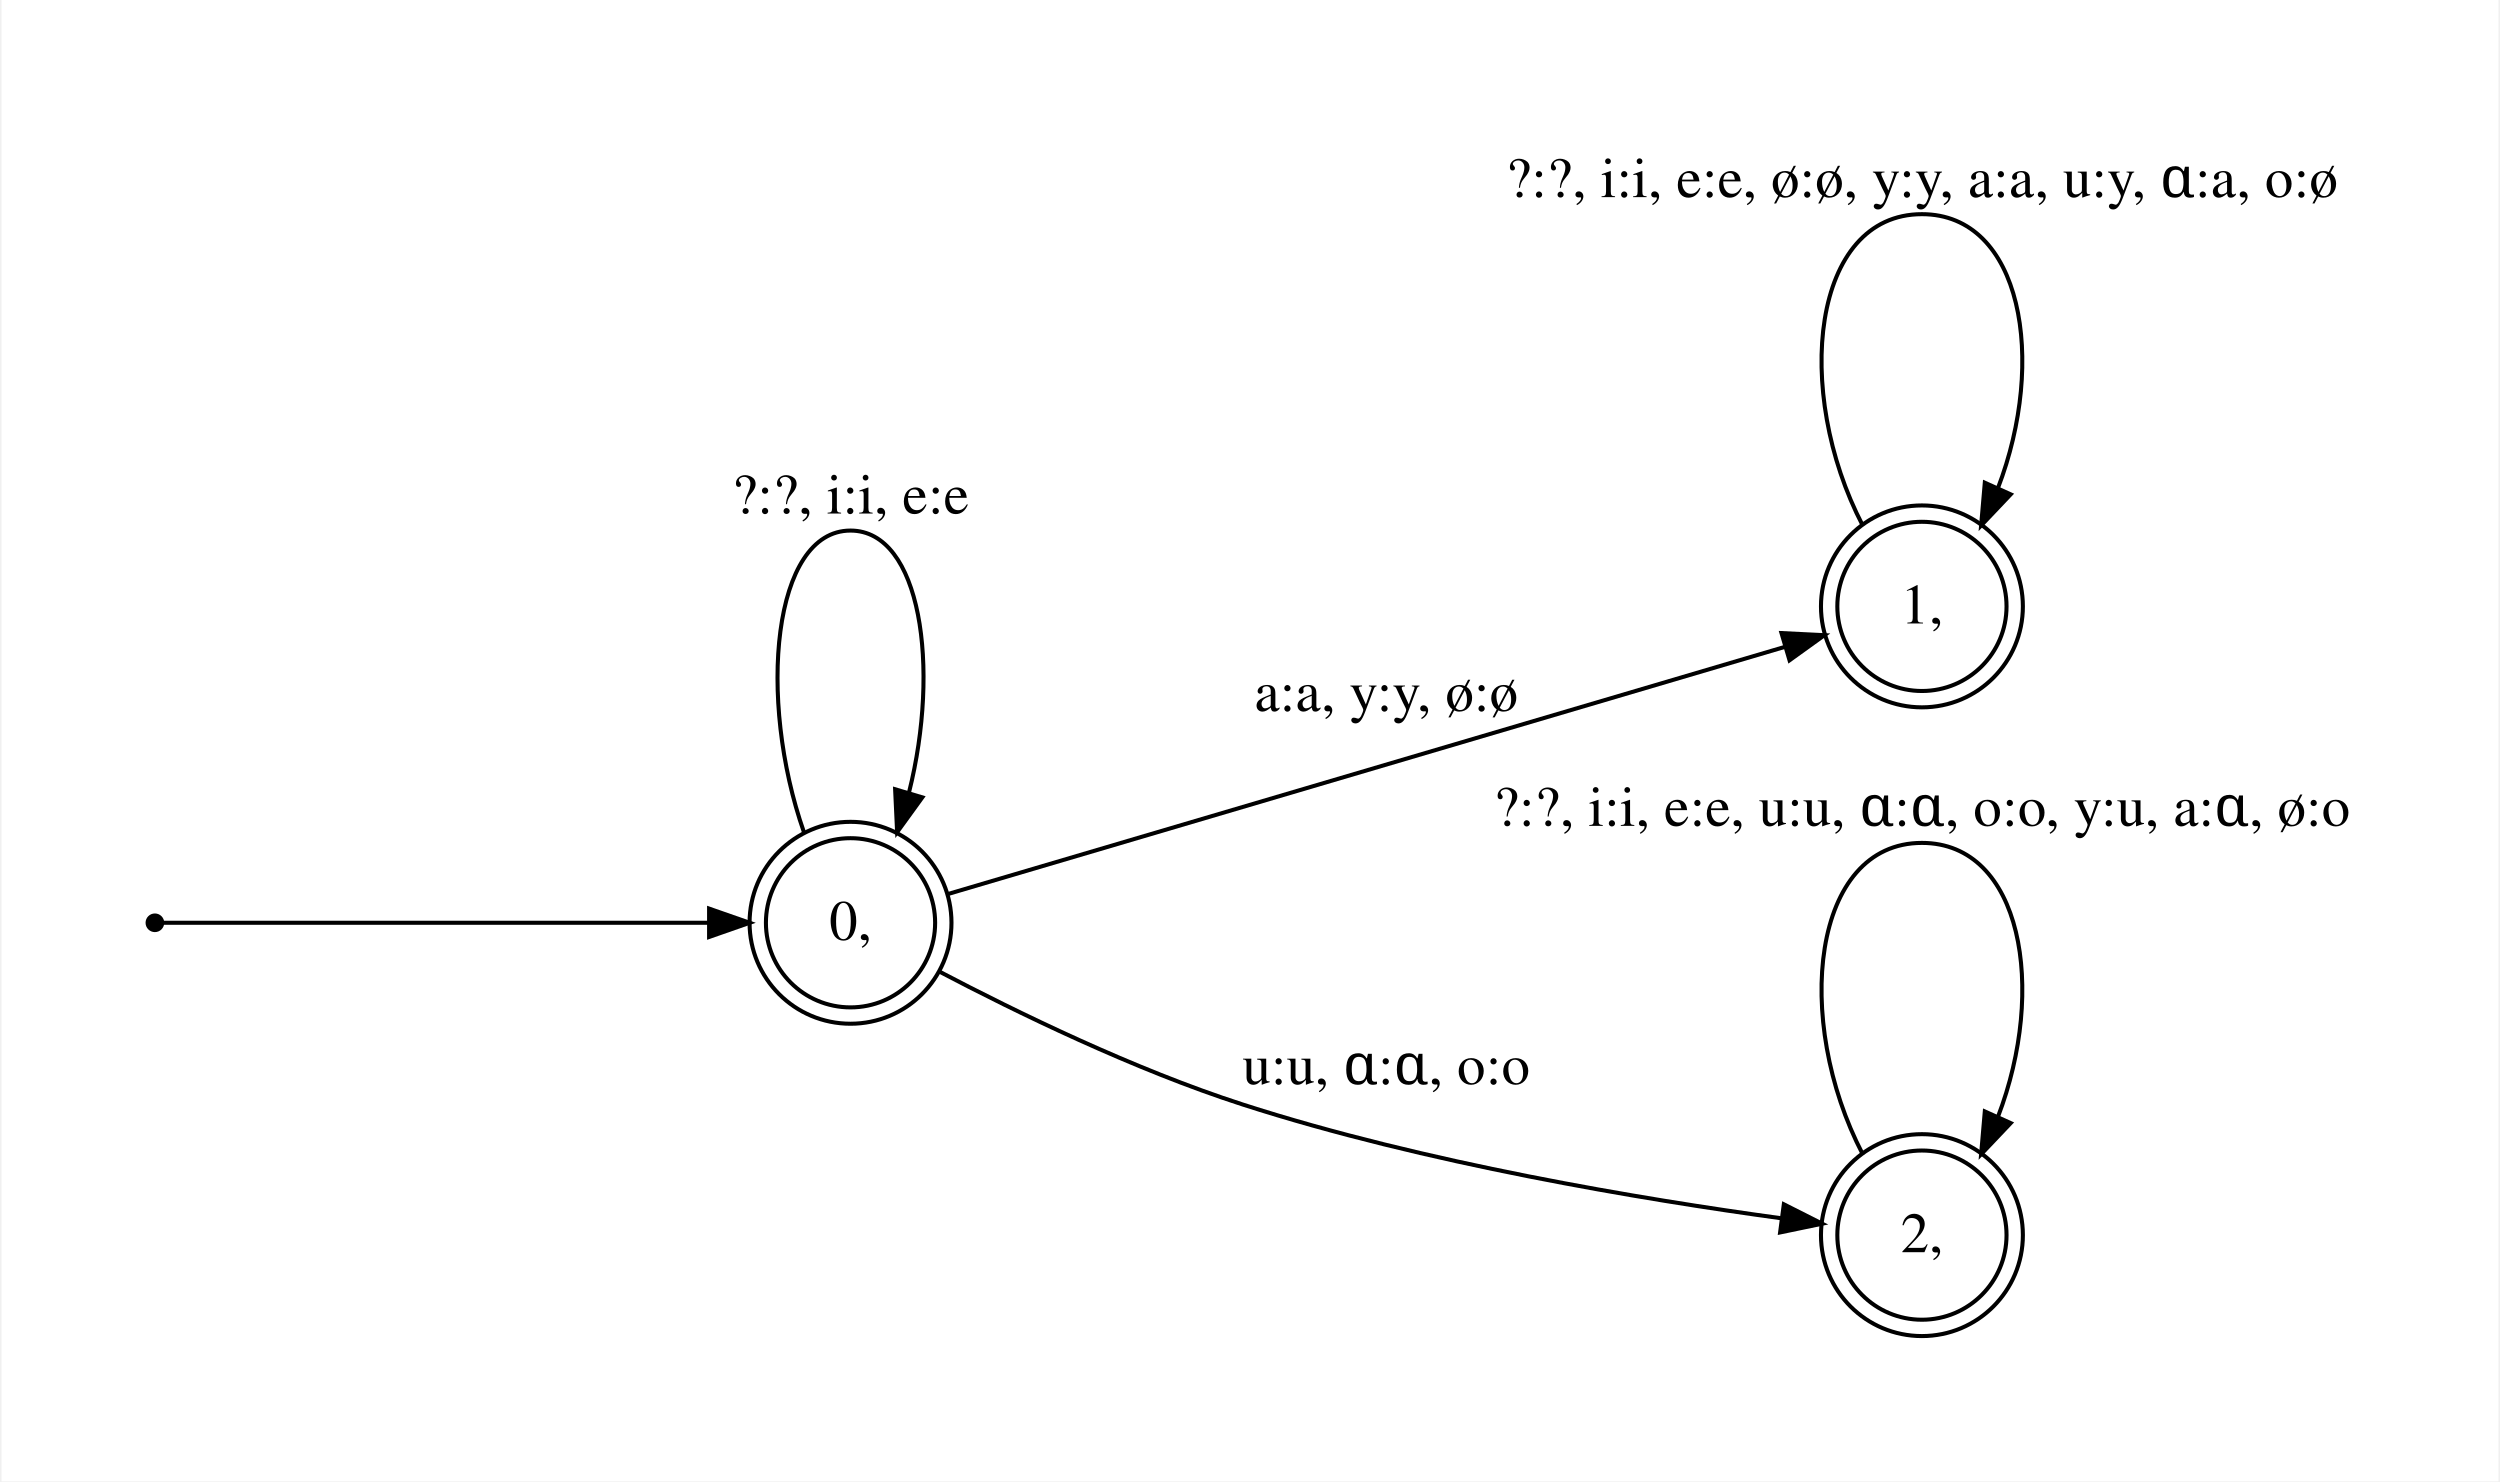
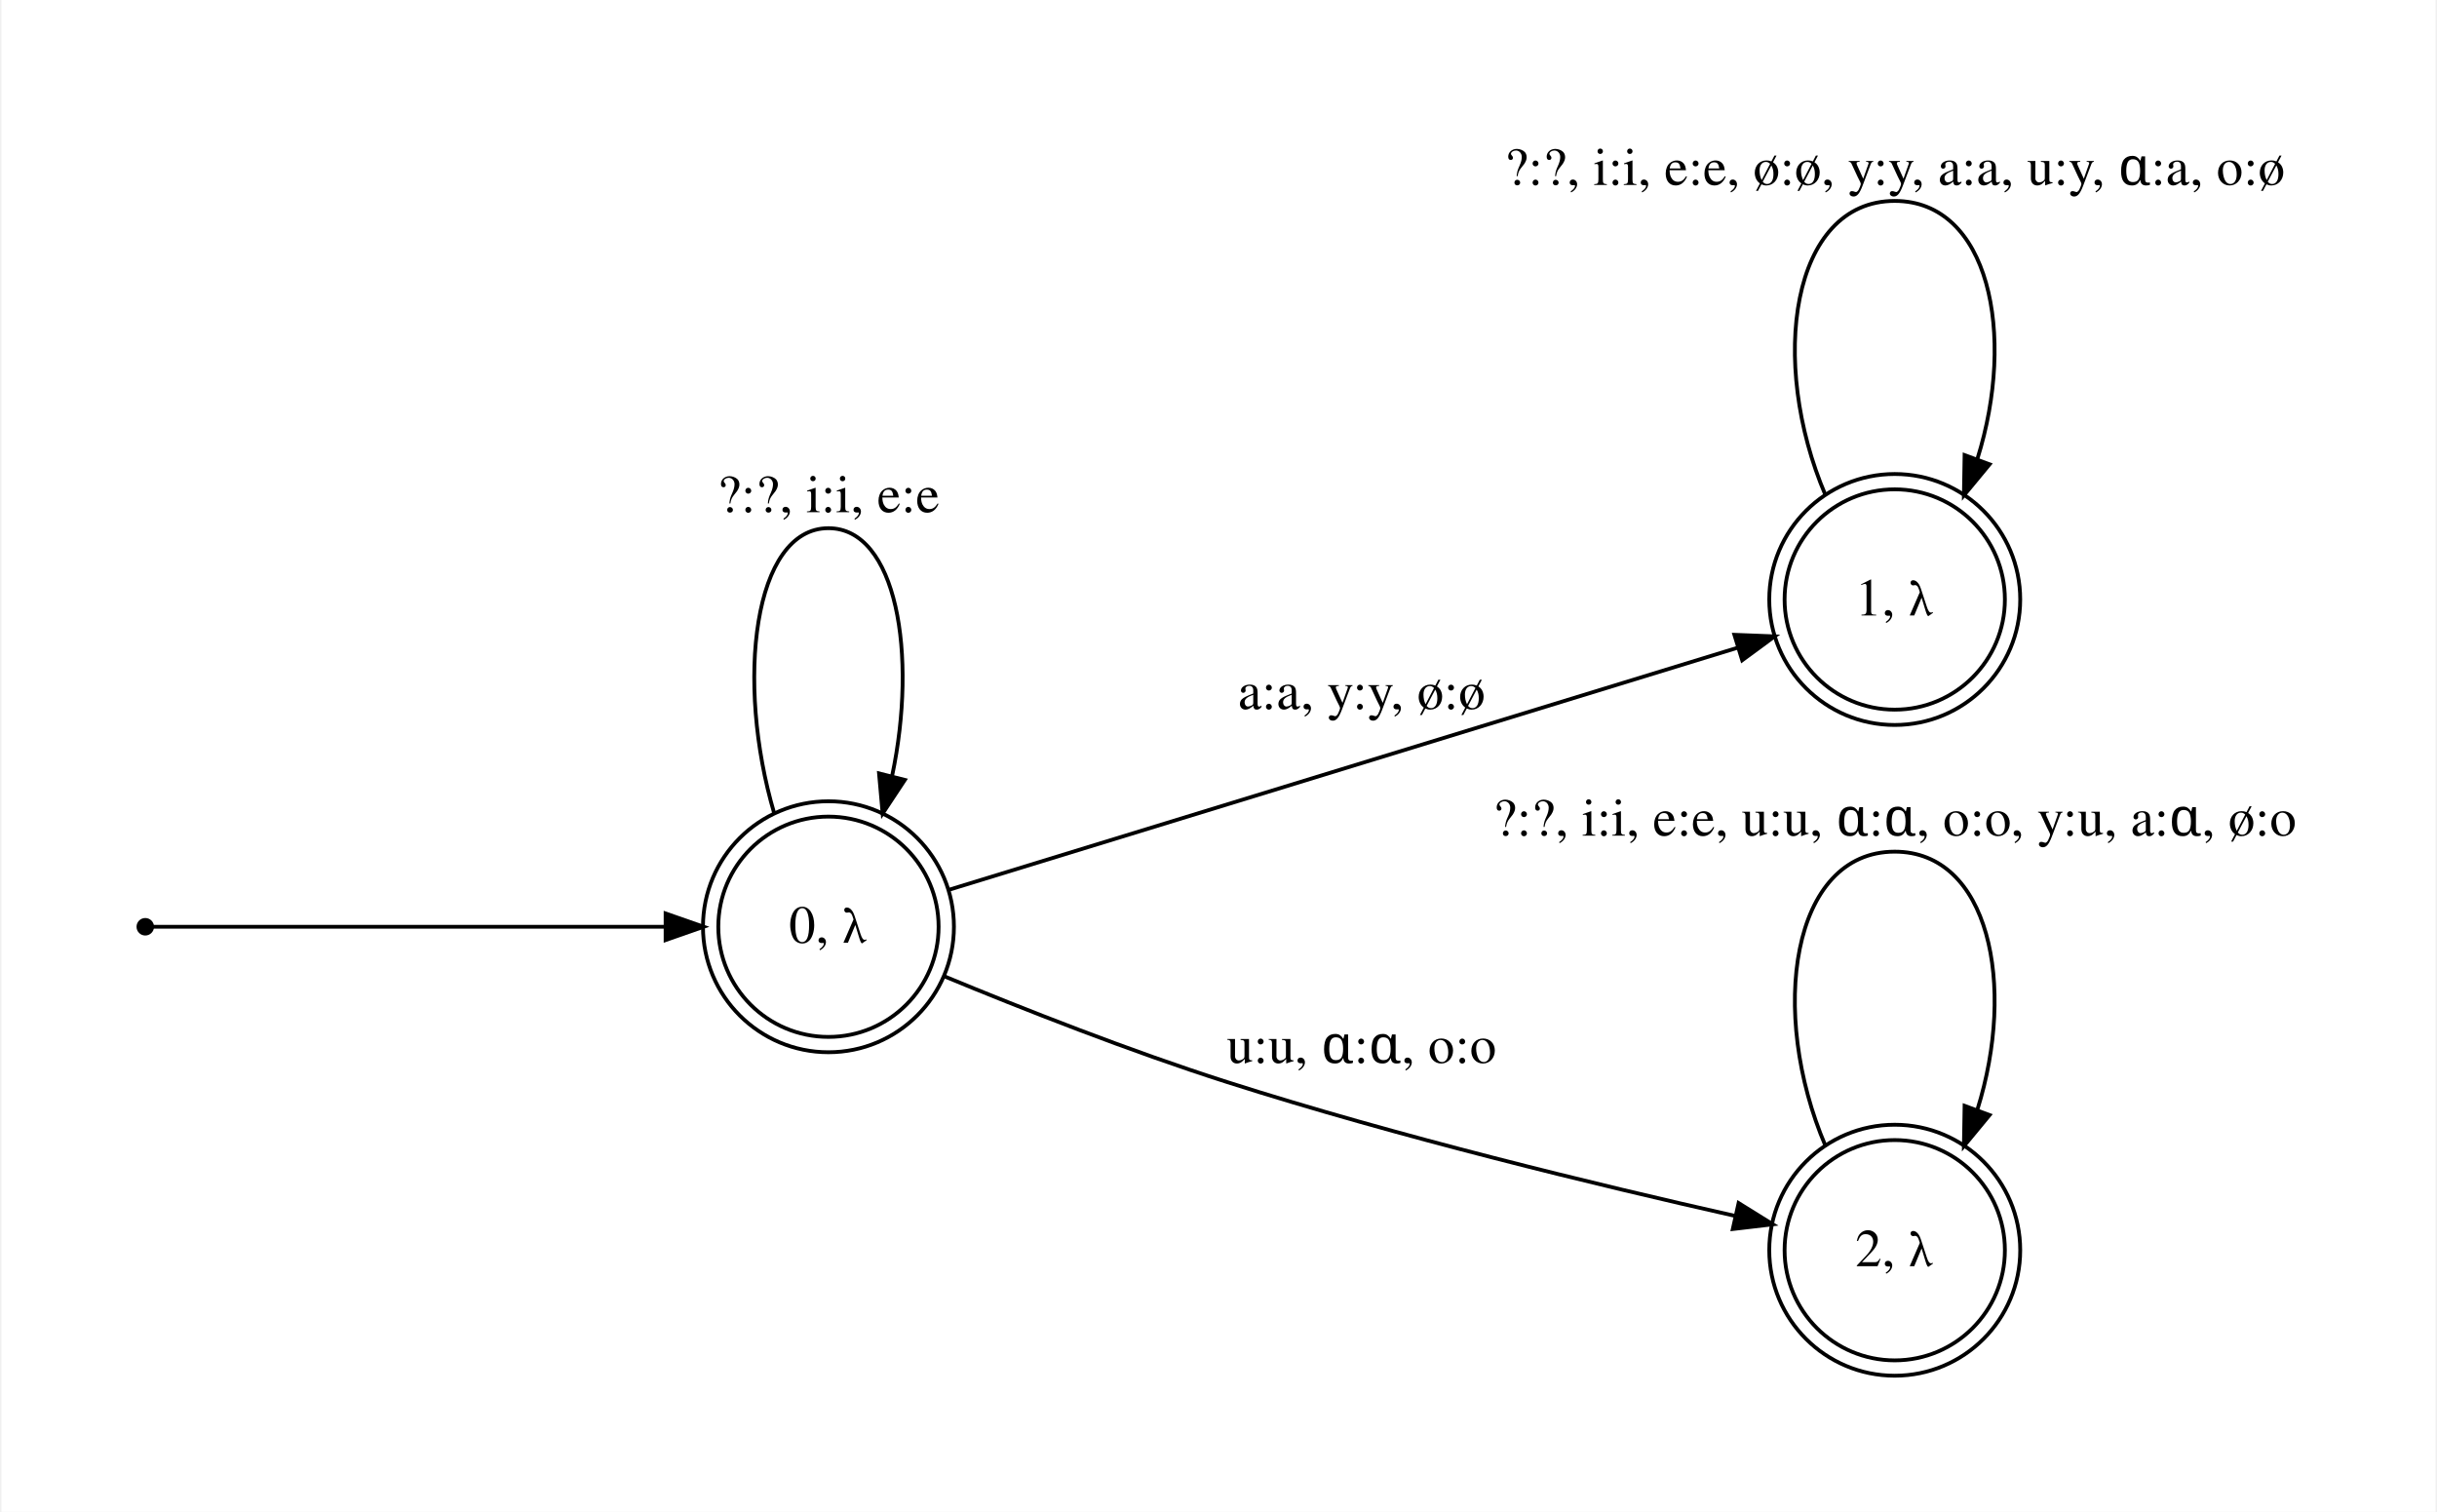
- <svg xmlns="http://www.w3.org/2000/svg" width="616pt" height="365pt" viewBox="0.00 0.00 615.55 365.19">
-   <g id="graph0" class="graph" transform="scale(1 1) rotate(0) translate(36 329.1869)">
-     <polygon fill="#ffffff" stroke="transparent" points="-36,36 -36,-329.187 579.555,-329.187 579.555,36 -36,36" />
+ <svg xmlns="http://www.w3.org/2000/svg" width="640pt" height="397pt" viewBox="0.00 0.00 639.68 397.27">
+   <g id="graph0" class="graph" transform="scale(1 1) rotate(0) translate(36 361.2734)">
+     <polygon fill="#ffffff" stroke="transparent" points="-36,36 -36,-361.273 603.685,-361.273 603.685,36 -36,36" />
    <g id="node1" class="node">
-       <ellipse fill="#000000" stroke="#000000" cx="1.8" cy="-101.694" rx="1.8" ry="1.8" />
+       <ellipse fill="#000000" stroke="#000000" cx="1.8" cy="-117.737" rx="1.8" ry="1.8" />
    </g>
    <g id="node2" class="node">
-       <ellipse fill="none" stroke="#000000" cx="173.293" cy="-101.694" rx="20.857" ry="20.857" />
-       <ellipse fill="none" stroke="#000000" cx="173.293" cy="-101.694" rx="24.888" ry="24.888" />
-       <text text-anchor="middle" x="173.293" y="-97.493" font-family="Times,serif" font-size="14.00" fill="#000000">0, </text>
+       <ellipse fill="none" stroke="#000000" cx="181.337" cy="-117.737" rx="28.946" ry="28.946" />
+       <ellipse fill="none" stroke="#000000" cx="181.337" cy="-117.737" rx="32.975" ry="32.975" />
+       <text text-anchor="middle" x="181.337" y="-113.537" font-family="Times,serif" font-size="14.00" fill="#000000">0, λ</text>
    </g>
    <g id="edge6" class="edge">
-       <path fill="none" stroke="#000000" d="M3.726,-101.694C16.733,-101.694 92.597,-101.694 138.331,-101.694" />
-       <polygon fill="#000000" stroke="#000000" points="138.426,-105.194 148.426,-101.694 138.425,-98.194 138.426,-105.194" />
+       <path fill="none" stroke="#000000" d="M3.816,-117.737C16.845,-117.737 90.112,-117.737 138.356,-117.737" />
+       <polygon fill="#000000" stroke="#000000" points="138.537,-121.237 148.537,-117.737 138.537,-114.237 138.537,-121.237" />
    </g>
    <g id="edge1" class="edge">
-       <path fill="none" stroke="#000000" d="M161.807,-124.03C150.246,-157.05 154.075,-198.387 173.293,-198.387 190.635,-198.387 195.446,-164.73 187.726,-133.895" />
-       <polygon fill="#000000" stroke="#000000" points="190.995,-132.61 184.78,-124.03 184.288,-134.613 190.995,-132.61" />
-       <text text-anchor="middle" x="173.293" y="-202.587" font-family="Times,serif" font-size="14.00" fill="#000000">?:?, i:i, e:e</text>
+       <path fill="none" stroke="#000000" d="M167.1,-147.491C156.837,-182.168 161.583,-222.473 181.337,-222.473 199.239,-222.473 204.815,-189.371 198.064,-157.354" />
+       <polygon fill="#000000" stroke="#000000" points="201.415,-156.329 195.573,-147.491 194.628,-158.043 201.415,-156.329" />
+       <text text-anchor="middle" x="181.337" y="-226.673" font-family="Times,serif" font-size="14.00" fill="#000000">?:?, i:i, e:e</text>
    </g>
    <g id="node3" class="node">
-       <ellipse fill="none" stroke="#000000" cx="437.424" cy="-179.694" rx="20.857" ry="20.857" />
-       <ellipse fill="none" stroke="#000000" cx="437.424" cy="-179.694" rx="24.888" ry="24.888" />
-       <text text-anchor="middle" x="437.424" y="-175.494" font-family="Times,serif" font-size="14.00" fill="#000000">1, </text>
+       <ellipse fill="none" stroke="#000000" cx="461.554" cy="-203.737" rx="28.946" ry="28.946" />
+       <ellipse fill="none" stroke="#000000" cx="461.554" cy="-203.737" rx="32.975" ry="32.975" />
+       <text text-anchor="middle" x="461.554" y="-199.537" font-family="Times,serif" font-size="14.00" fill="#000000">1, λ</text>
    </g>
    <g id="edge4" class="edge">
-       <path fill="none" stroke="#000000" d="M197.199,-108.753C244.322,-122.669 349.327,-153.678 403.558,-169.693" />
-       <polygon fill="#000000" stroke="#000000" points="402.8,-173.118 413.382,-172.594 404.783,-166.405 402.8,-173.118" />
-       <text text-anchor="middle" x="305.359" y="-153.893" font-family="Times,serif" font-size="14.00" fill="#000000">a:a, y:y, ø:ø</text>
+       <path fill="none" stroke="#000000" d="M212.666,-127.352C263.457,-142.94 363.775,-173.728 420.309,-191.078" />
+       <polygon fill="#000000" stroke="#000000" points="419.411,-194.464 429.998,-194.052 421.465,-187.772 419.411,-194.464" />
+       <text text-anchor="middle" x="321.445" y="-174.937" font-family="Times,serif" font-size="14.00" fill="#000000">a:a, y:y, ø:ø</text>
    </g>
    <g id="node4" class="node">
-       <ellipse fill="none" stroke="#000000" cx="437.424" cy="-24.694" rx="20.857" ry="20.857" />
-       <ellipse fill="none" stroke="#000000" cx="437.424" cy="-24.694" rx="24.888" ry="24.888" />
-       <text text-anchor="middle" x="437.424" y="-20.494" font-family="Times,serif" font-size="14.00" fill="#000000">2, </text>
+       <ellipse fill="none" stroke="#000000" cx="461.554" cy="-32.737" rx="28.946" ry="28.946" />
+       <ellipse fill="none" stroke="#000000" cx="461.554" cy="-32.737" rx="32.975" ry="32.975" />
+       <text text-anchor="middle" x="461.554" y="-28.537" font-family="Times,serif" font-size="14.00" fill="#000000">2, λ</text>
    </g>
    <g id="edge5" class="edge">
-       <path fill="none" stroke="#000000" d="M194.95,-89.793C214.152,-79.7 243.222,-65.524 269.987,-56.894 314.795,-42.444 368.555,-33.52 402.848,-28.833" />
-       <polygon fill="#000000" stroke="#000000" points="403.379,-32.294 412.834,-27.513 402.462,-25.354 403.379,-32.294" />
-       <text text-anchor="middle" x="305.359" y="-61.894" font-family="Times,serif" font-size="14.00" fill="#000000">u:u, ɑ:ɑ, o:o</text>
+       <path fill="none" stroke="#000000" d="M211.682,-104.757C232.401,-96.183 260.606,-85.07 286.073,-76.937 331.018,-62.584 383.619,-49.86 419.427,-41.793" />
+       <polygon fill="#000000" stroke="#000000" points="420.518,-45.136 429.517,-39.543 418.994,-38.304 420.518,-45.136" />
+       <text text-anchor="middle" x="321.445" y="-81.937" font-family="Times,serif" font-size="14.00" fill="#000000">u:u, ɑ:ɑ, o:o</text>
    </g>
    <g id="edge2" class="edge">
-       <path fill="none" stroke="#000000" d="M422.831,-199.629C405.489,-233.009 410.353,-276.387 437.424,-276.387 462.062,-276.387 468.305,-240.454 456.153,-208.829" />
-       <polygon fill="#000000" stroke="#000000" points="459.309,-207.315 452.016,-199.629 452.925,-210.185 459.309,-207.315" />
-       <text text-anchor="middle" x="437.424" y="-280.587" font-family="Times,serif" font-size="14.00" fill="#000000">?:?, i:i, e:e, ø:ø, y:y, a:a, u:y, ɑ:a, o:ø</text>
+       <path fill="none" stroke="#000000" d="M443.38,-231.093C428.289,-266.281 434.346,-308.473 461.554,-308.473 486.316,-308.473 493.559,-273.522 483.283,-240.711" />
+       <polygon fill="#000000" stroke="#000000" points="486.477,-239.259 479.727,-231.093 479.911,-241.686 486.477,-239.259" />
+       <text text-anchor="middle" x="461.554" y="-312.673" font-family="Times,serif" font-size="14.00" fill="#000000">?:?, i:i, e:e, ø:ø, y:y, a:a, u:y, ɑ:a, o:ø</text>
    </g>
    <g id="edge3" class="edge">
-       <path fill="none" stroke="#000000" d="M422.831,-44.629C405.489,-78.009 410.353,-121.387 437.424,-121.387 462.062,-121.387 468.305,-85.454 456.153,-53.83" />
-       <polygon fill="#000000" stroke="#000000" points="459.309,-52.315 452.016,-44.629 452.925,-55.185 459.309,-52.315" />
-       <text text-anchor="middle" x="437.424" y="-125.587" font-family="Times,serif" font-size="14.00" fill="#000000">?:?, i:i, e:e, u:u, ɑ:ɑ, o:o, y:u, a:ɑ, ø:o</text>
+       <path fill="none" stroke="#000000" d="M443.38,-60.093C428.289,-95.281 434.346,-137.473 461.554,-137.473 486.316,-137.473 493.559,-102.522 483.283,-69.711" />
+       <polygon fill="#000000" stroke="#000000" points="486.477,-68.259 479.727,-60.093 479.911,-70.686 486.477,-68.259" />
+       <text text-anchor="middle" x="461.554" y="-141.673" font-family="Times,serif" font-size="14.00" fill="#000000">?:?, i:i, e:e, u:u, ɑ:ɑ, o:o, y:u, a:ɑ, ø:o</text>
    </g>
  </g>
</svg>
